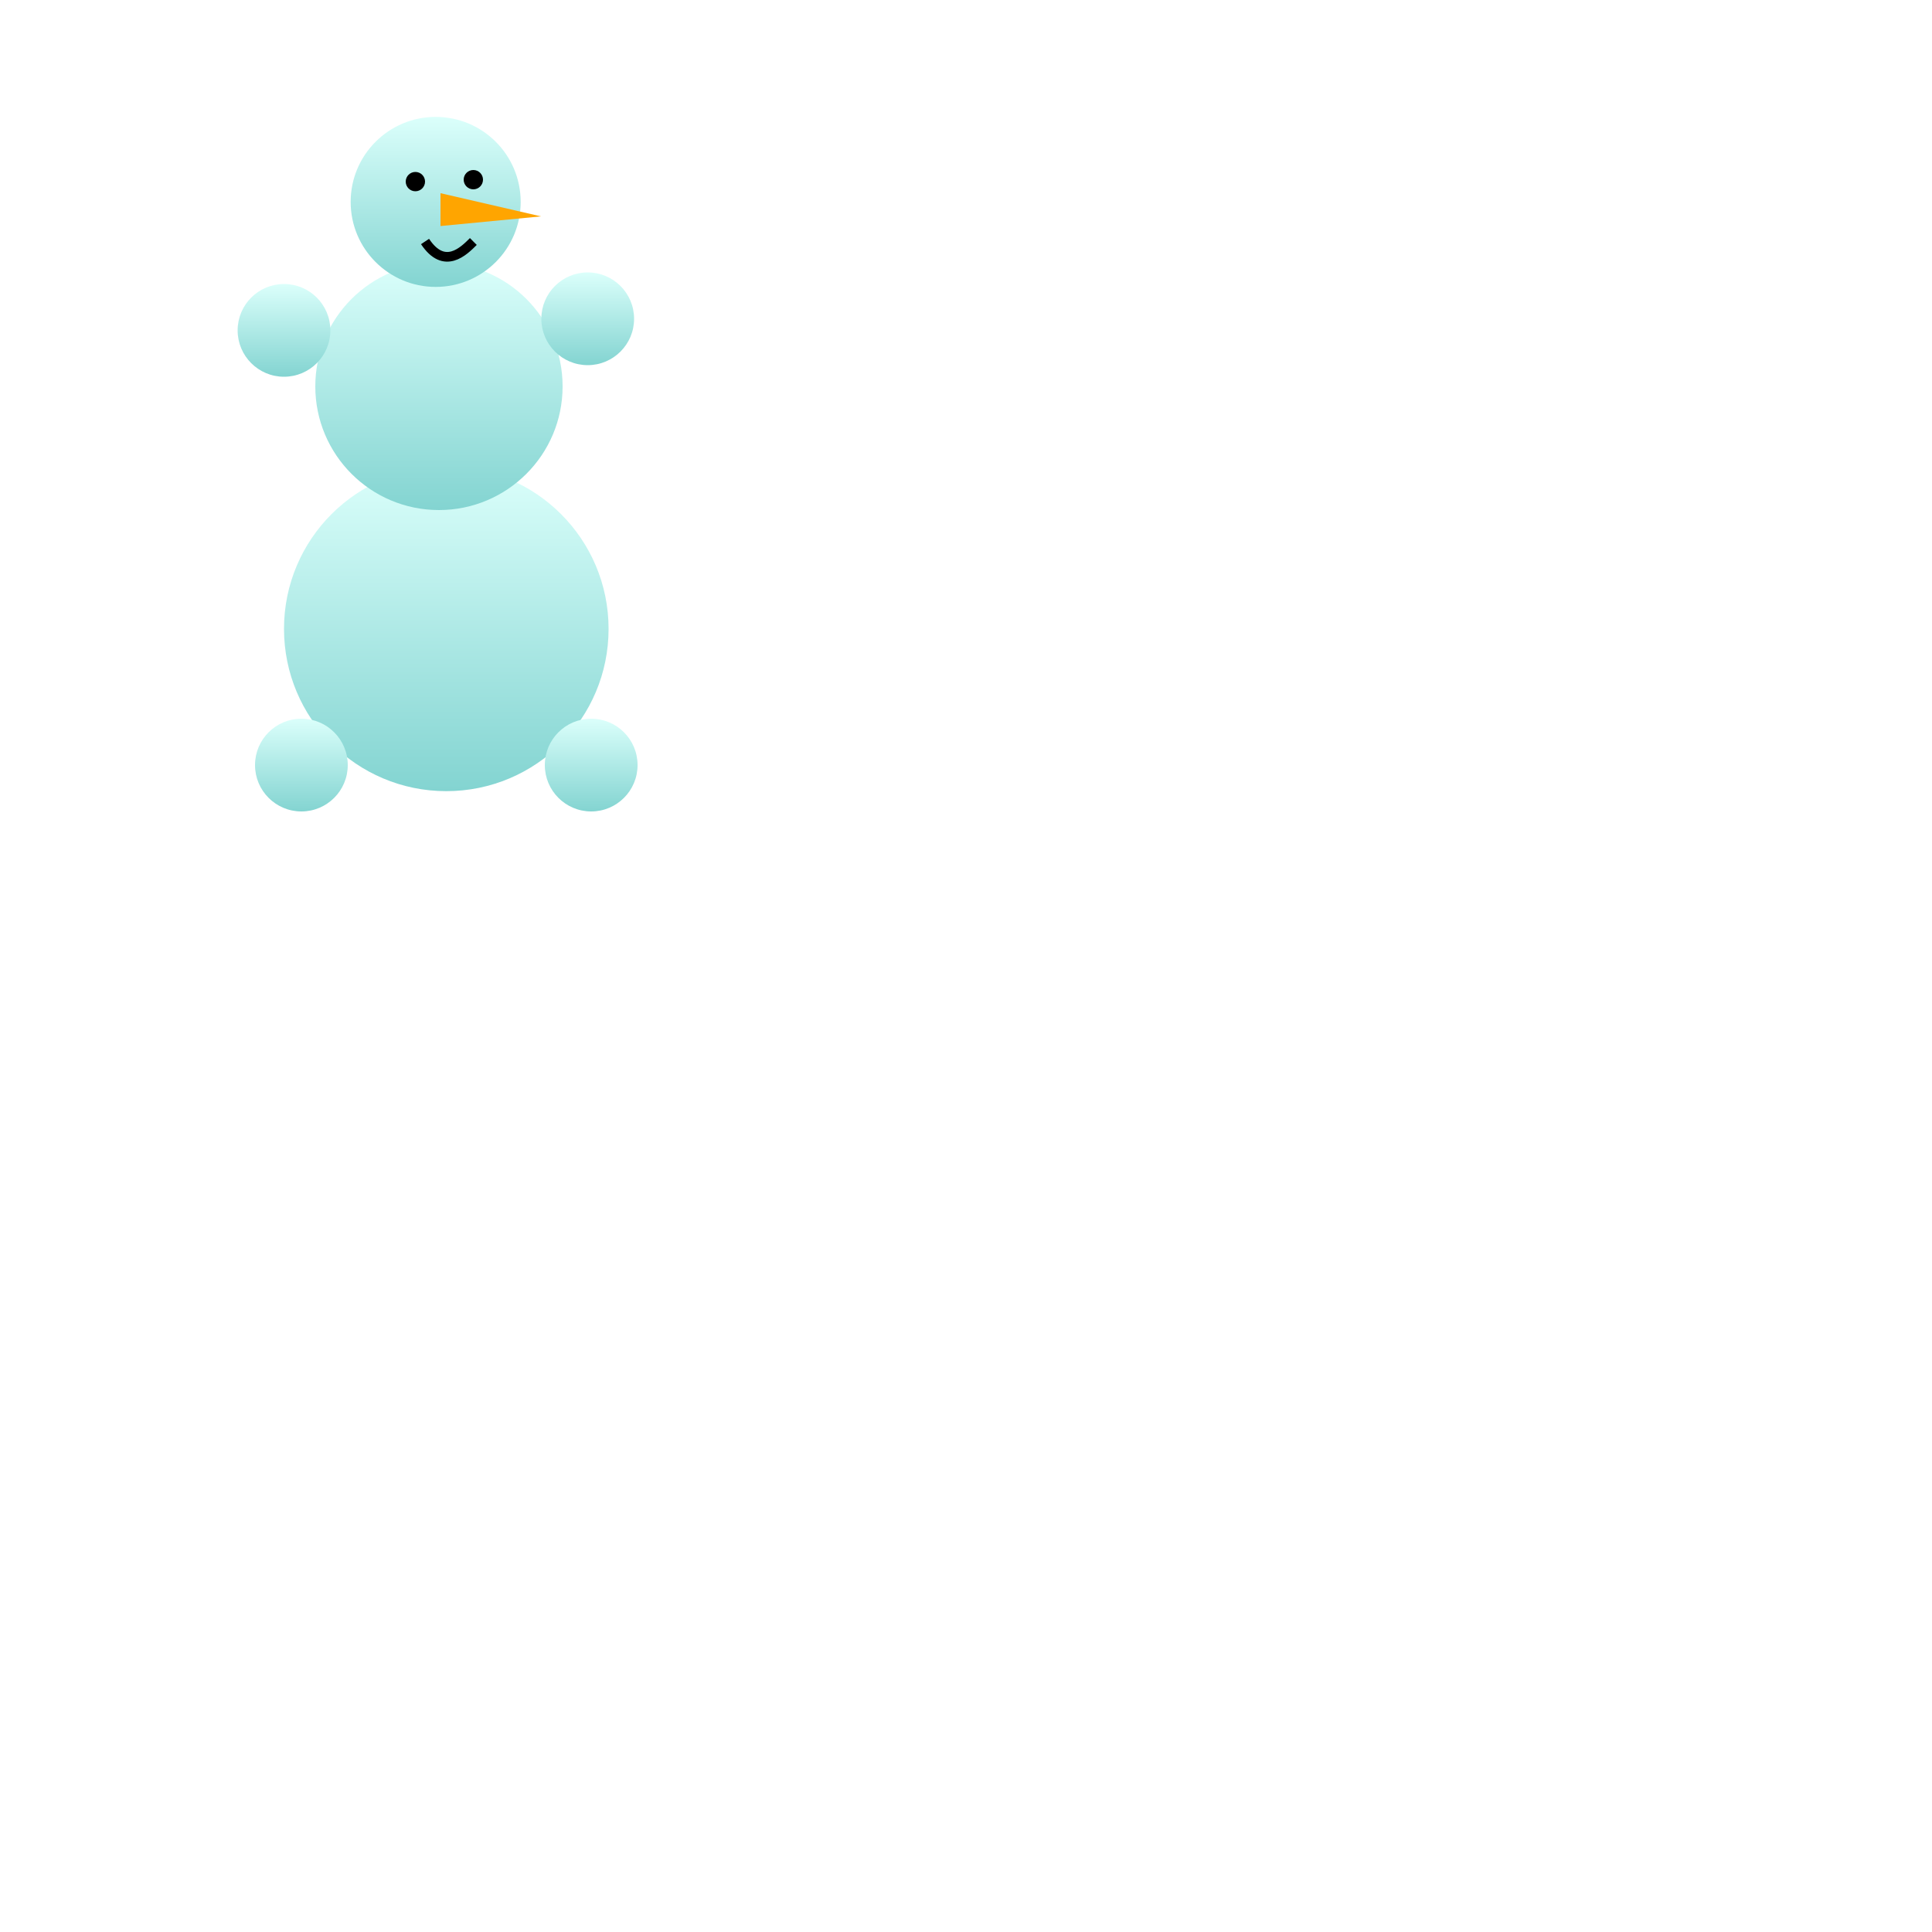
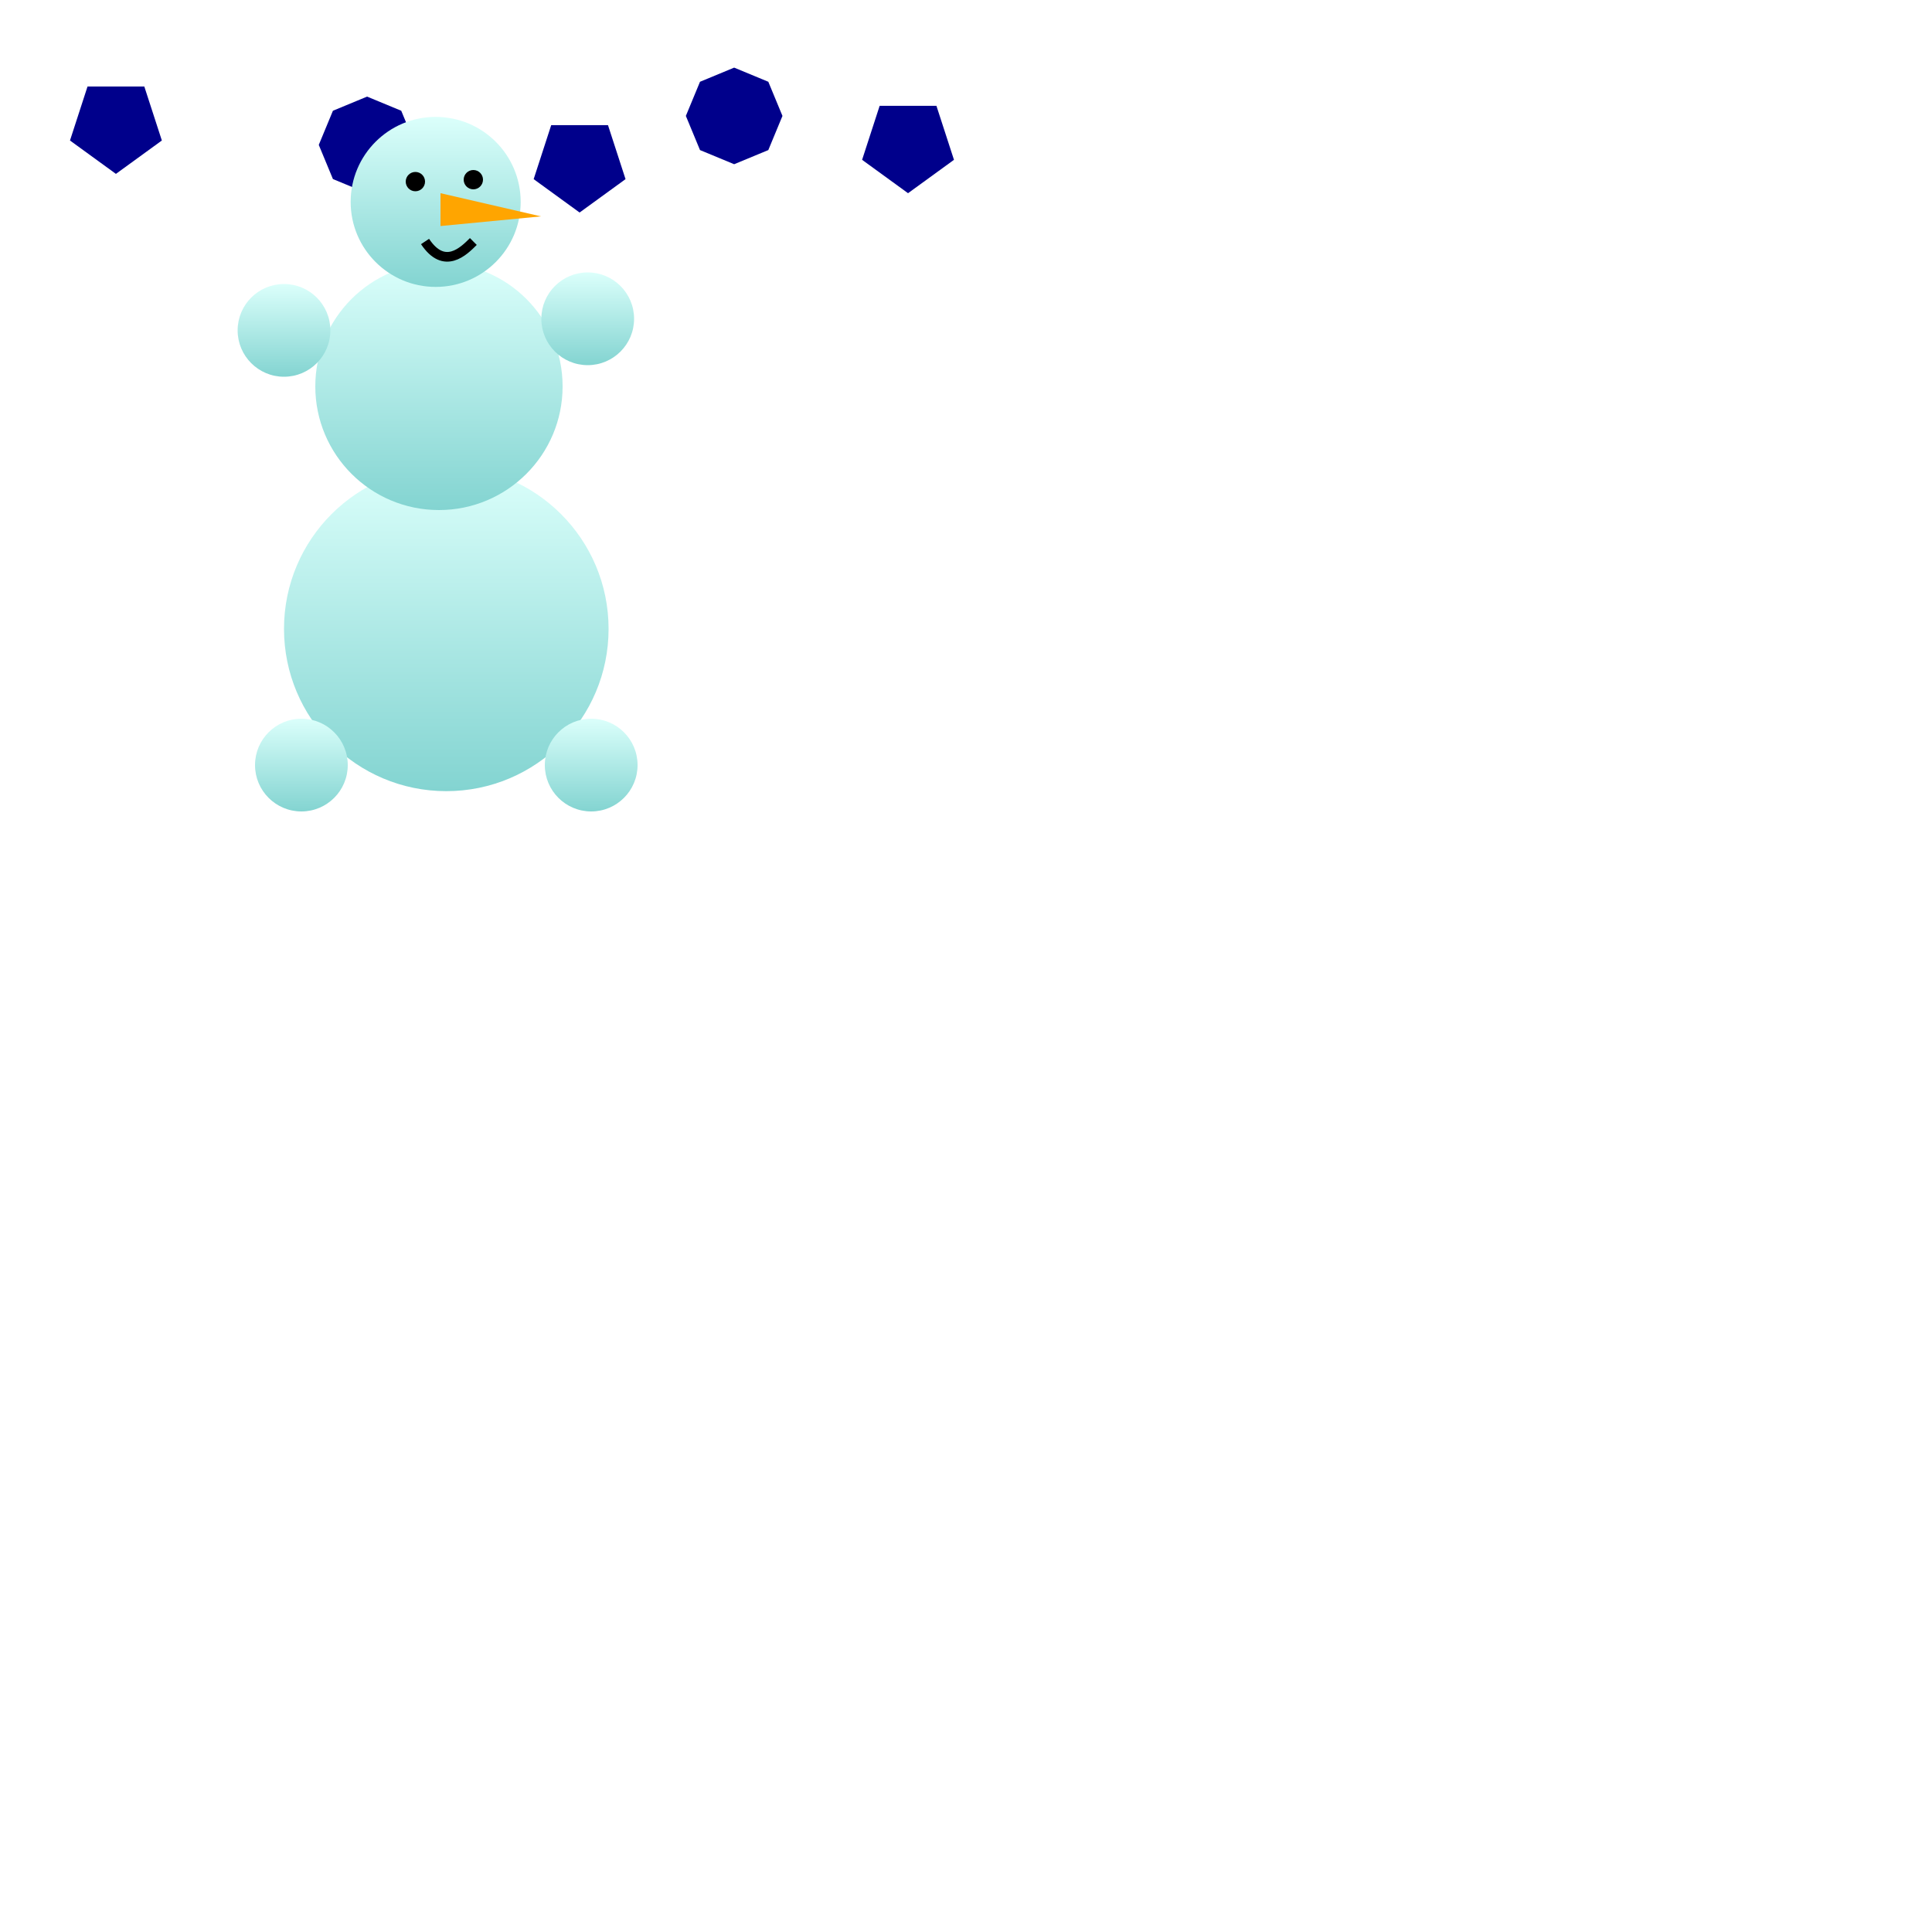
<svg xmlns="http://www.w3.org/2000/svg" height="1000" width="1000" version="1.1" baseProfile="full">
  <defs>
    <linearGradient id="grad1" x1="50%" y1="0%" x2="50%" y2="100%">
      <stop offset="0%" style="stop-color:rgb(219,255,251);stop-opacity:1" />
      <stop offset="100%" style="stop-color:rgb(131,212,209);stop-opacity:1" />
    </linearGradient>
    <circle r="40" id="kugel" />
+     <polygon points="50,75 73.776,57.725 64.695,29.775 35.305,29.775 26.224,57.725" id="polygon5" />
+     <polygon points="50,75 67.678,67.678 75,50 67.678,32.322 50,25 32.322,32.322 25,50 32.322,67.678" id="polygon8" />
  </defs>
+   <use x="420" y="25" href="#polygon5" fill="darkblue" />
+   <use x="10" y="15" href="#polygon5" fill="darkblue" />
+   <use x="250" y="35" href="#polygon5" fill="darkblue" />
+   <use x="140" y="25" href="#polygon8" fill="darkblue" />
+   <use x="330" y="10" href="#polygon8" fill="darkblue" />
  <use x="110" y="155" transform="scale(2.1)" href="#kugel" fill="url(#grad1)" />
  <use x="142" y="125" transform="scale(1.6)" href="#kugel" fill="url(#grad1)" />
  <use x="205" y="95" transform="scale(1.1)" href="#kugel" fill="url(#grad1)" />
  <use x="245" y="285" transform="scale(0.6)" href="#kugel" fill="url(#grad1)" />
  <use x="507" y="275" transform="scale(0.6)" href="#kugel" fill="url(#grad1)" />
  <use x="260" y="660" transform="scale(0.6)" href="#kugel" fill="url(#grad1)">
    <animateTransform attributeName="transform" id="move" attributeType="XML" type="translate" additive="sum" values="0; 30; 0" keyTimes="0 ; 0.5 ; 1" dur="2s" begin="zwinkern.begin+1s" repeatCount="indefinite" />
  </use>
  <use x="510" y="660" transform="scale(0.6)" href="#kugel" fill="url(#grad1)" />
  <circle r="5" cx="0" cy="0" transform="translate(215 94)">
    <animateTransform attributeName="transform" id="zwinkern" attributeType="XML" type="scale" additive="sum" values="1 1; 1 1; 1.5 0.7 ; 1 1 " keyTimes="0 ; 0.7 ; 0.8 ; 1" dur="1s" repeatCount="indefinite" />
  </circle>
  <circle r="5" cx="245" cy="93" />
  <path d="M228 117 L280 112 L228 100 Z" fill="orange" />
  <path d="M220,125 C230,140 240,130 245,125" fill="none" stroke="black" stroke-width="5px" />
</svg>
